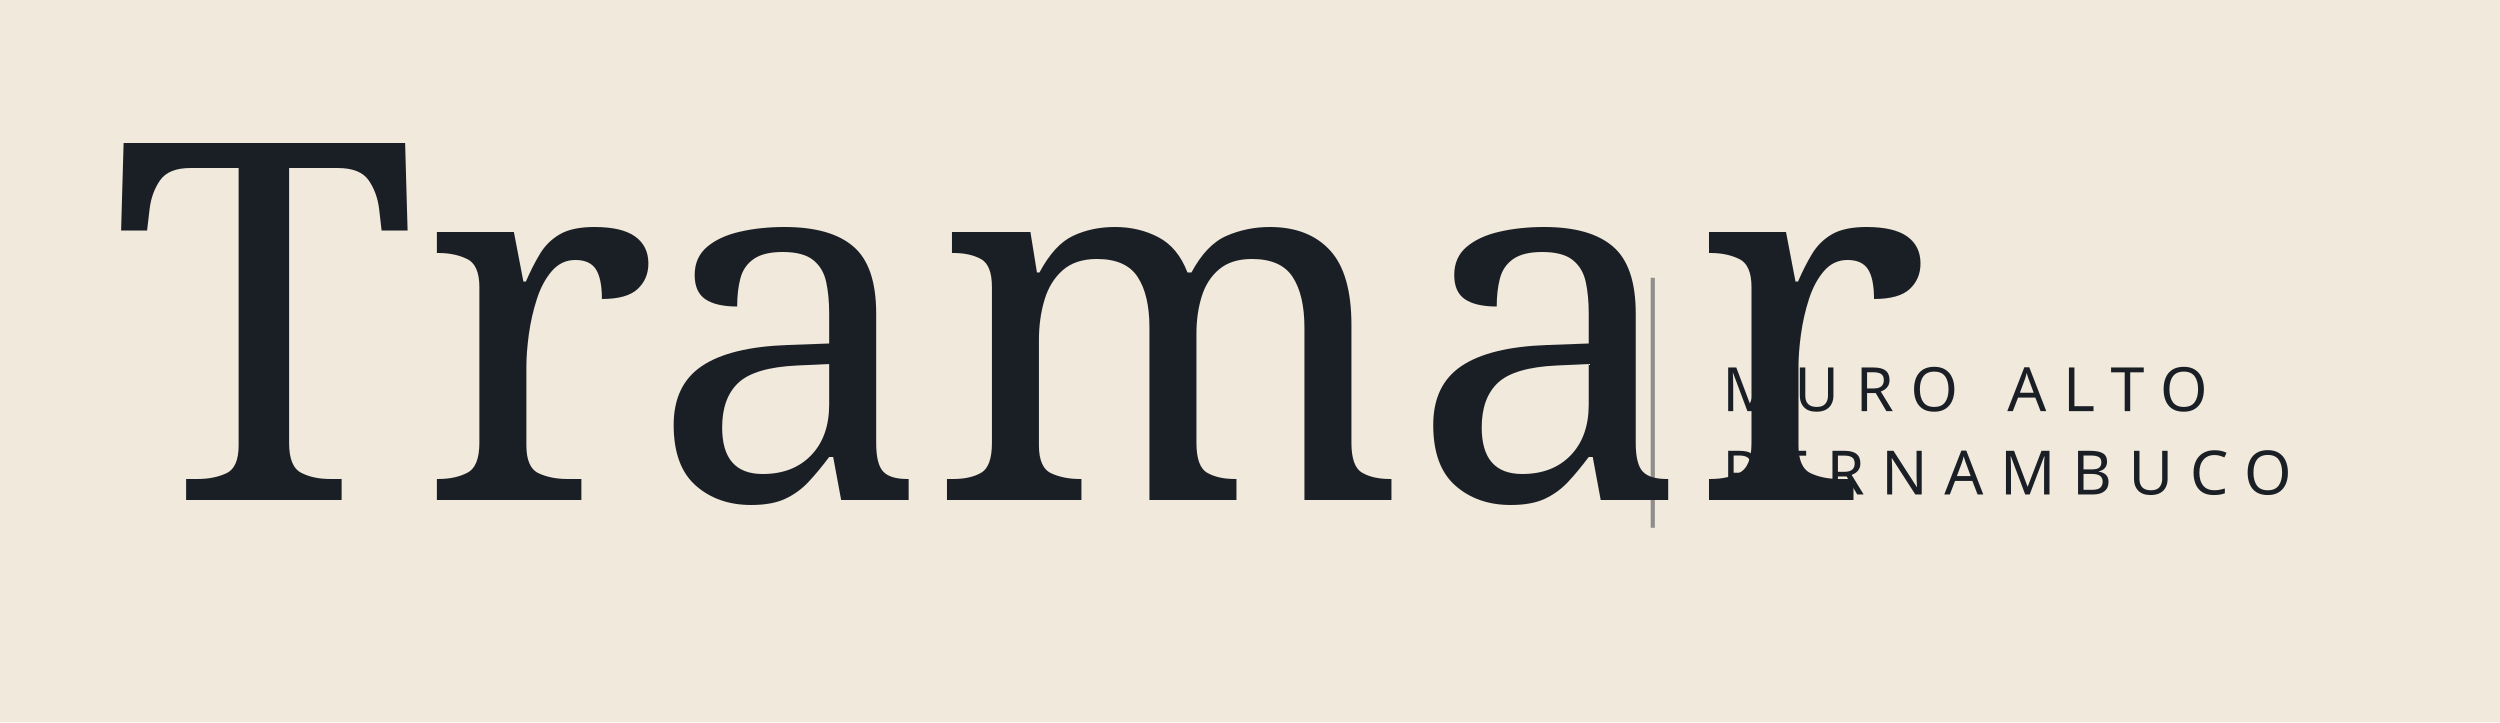
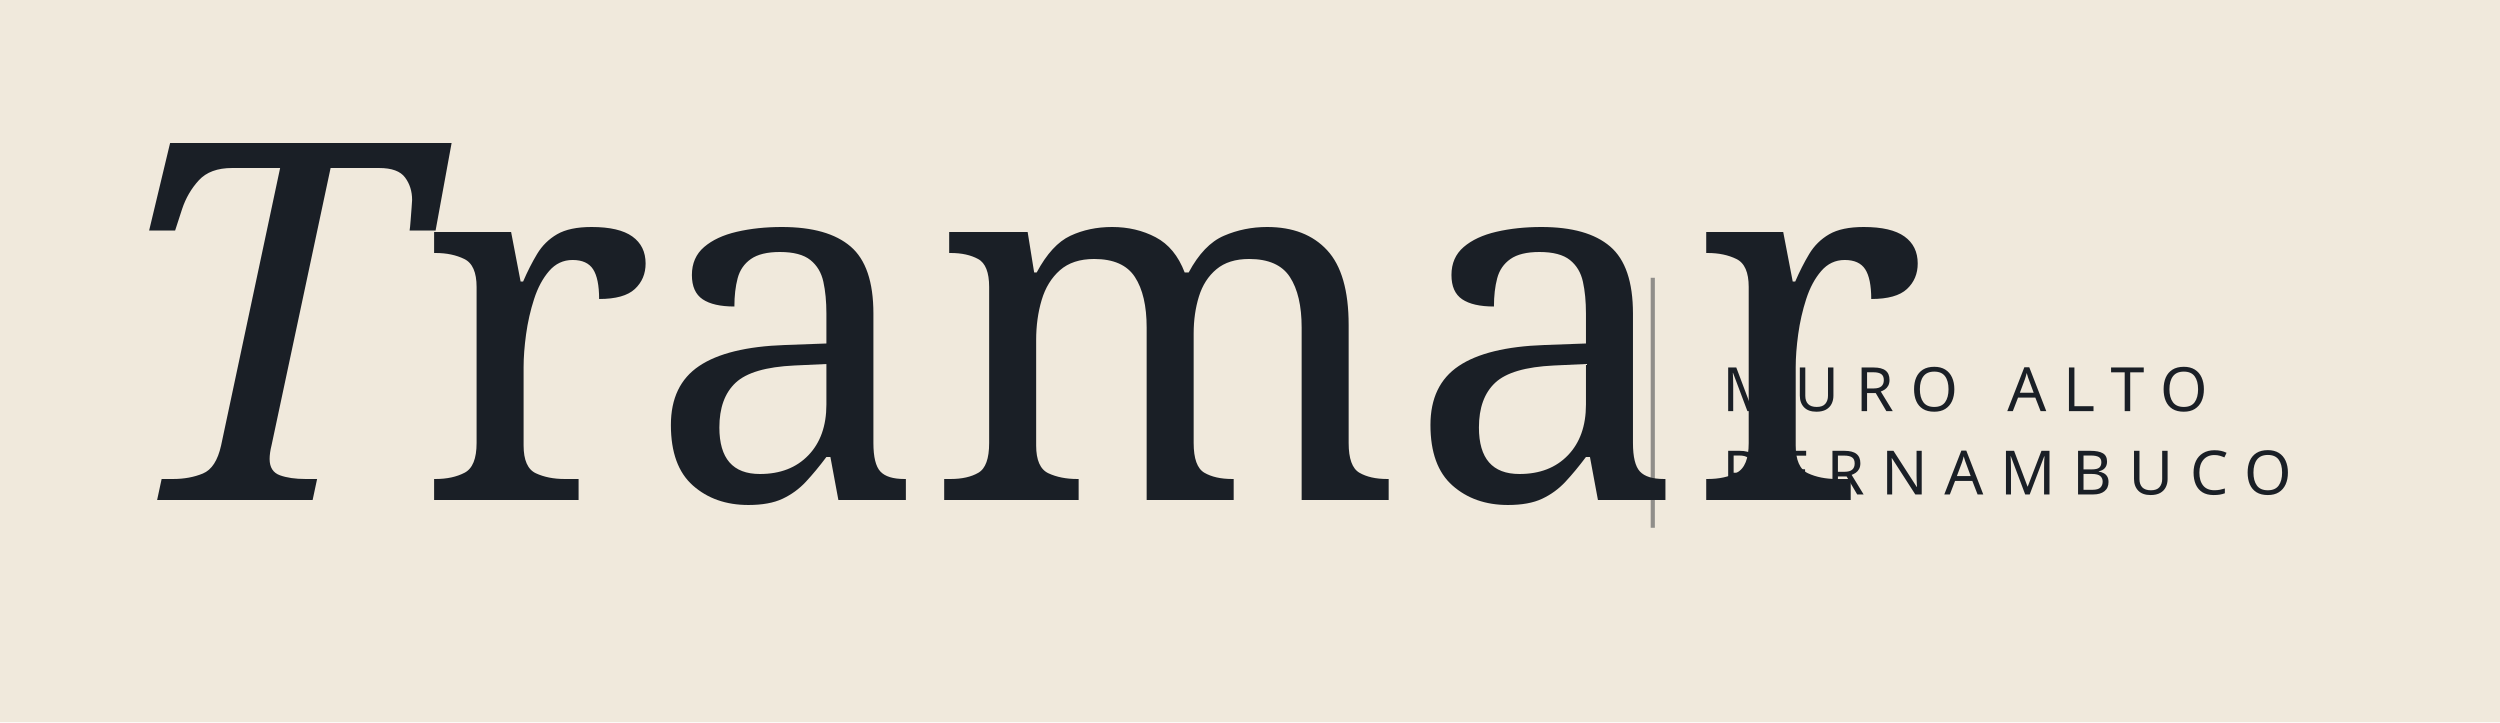
<svg xmlns="http://www.w3.org/2000/svg" viewBox="0 0 900 260" width="900" height="260">
  <rect width="900" height="260" fill="#F0E9DC" />
-   <text x="40" y="180" font-family="Fraunces, Georgia, serif" font-weight="300" font-size="180" fill="#1A1F26" letter-spacing="1">Tramar</text>
+   <text x="40" y="180" font-family="Fraunces, Georgia, serif" font-weight="300" font-size="180" fill="#1A1F26" letter-spacing="1">
+     <tspan font-style="italic">T</tspan>ramar</text>
  <line x1="595" y1="100" x2="595" y2="190" stroke="#1A1F26" stroke-width="1.5" opacity="0.45" />
  <text x="620" y="148" font-family="DM Sans, system-ui, sans-serif" font-weight="300" font-size="22" letter-spacing="6" fill="#1A1F26">MURO ALTO</text>
  <text x="620" y="178" font-family="DM Sans, system-ui, sans-serif" font-weight="300" font-size="22" letter-spacing="6" fill="#1A1F26">PERNAMBUCO</text>
</svg>
